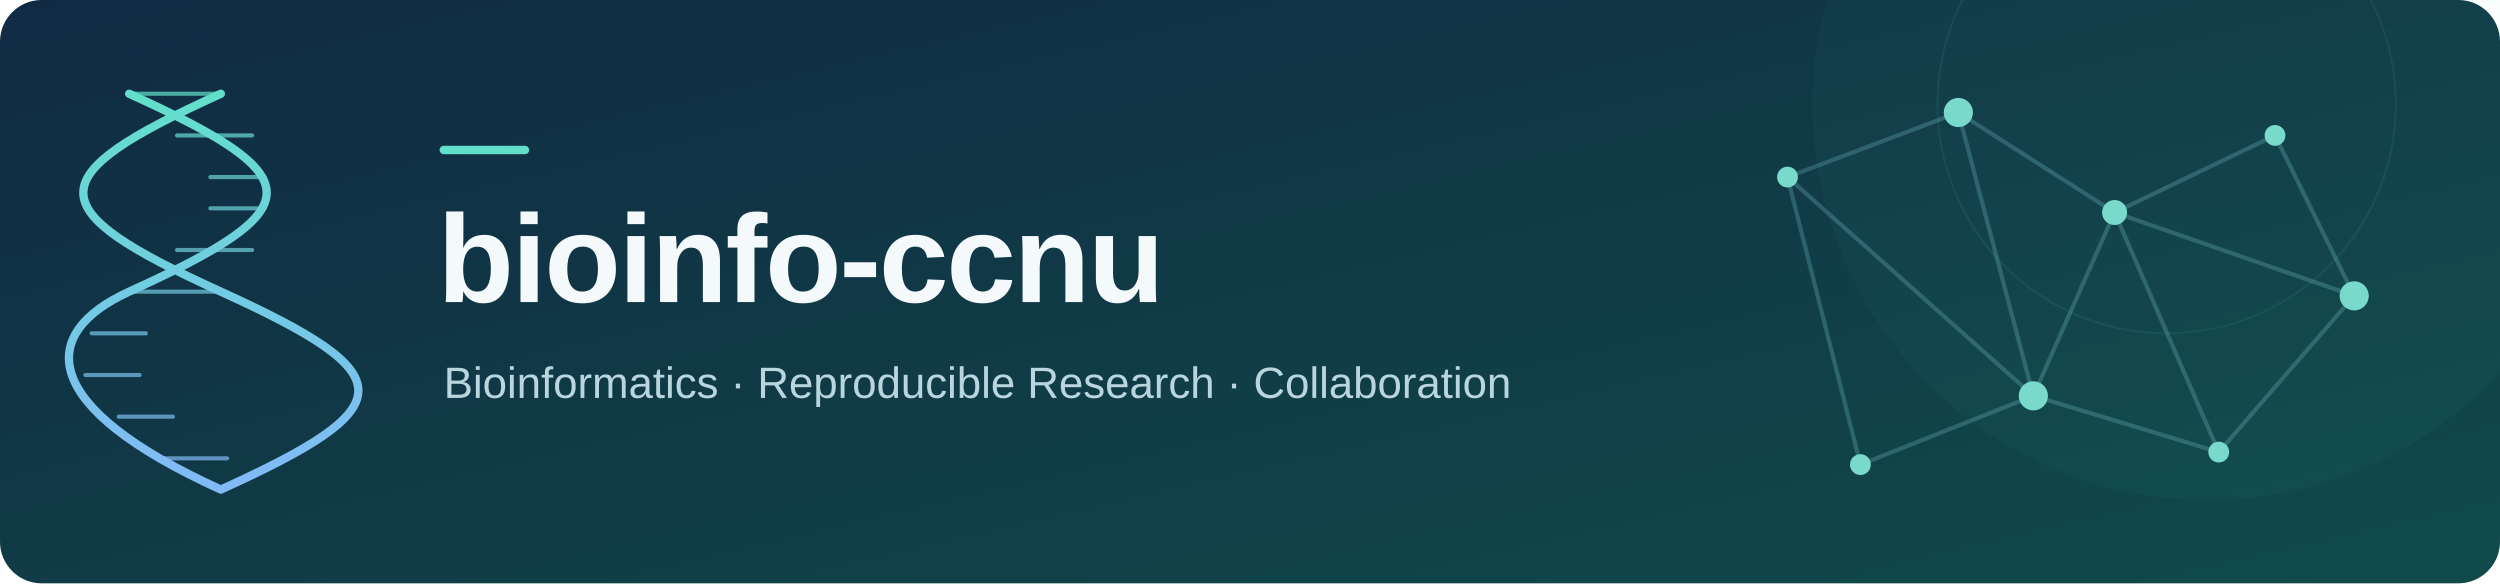
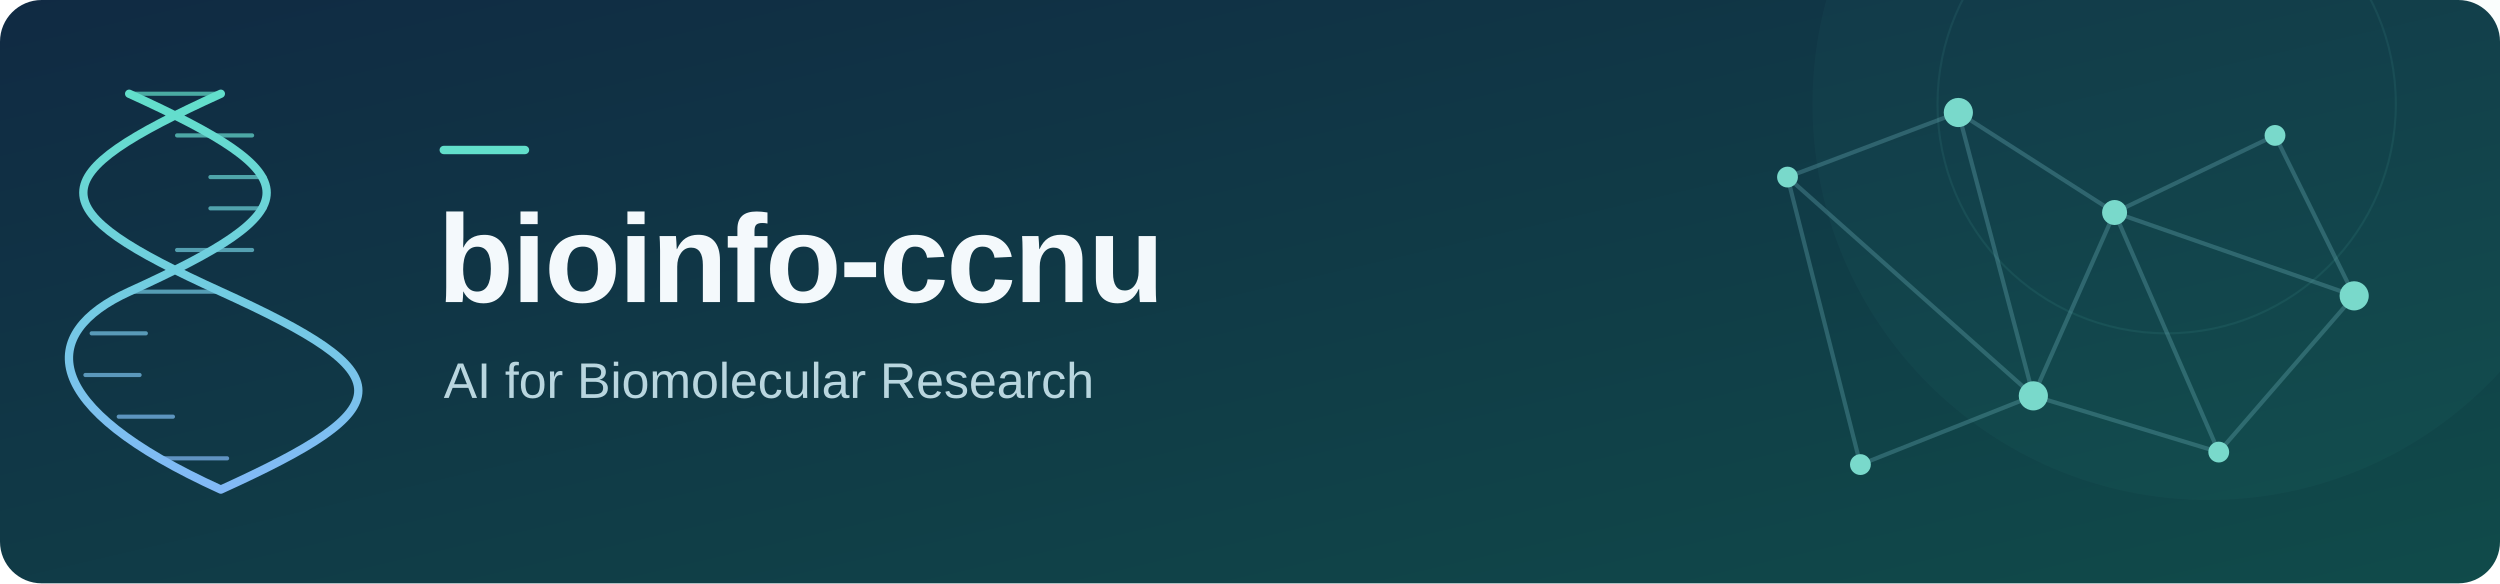
<svg xmlns="http://www.w3.org/2000/svg" width="1200" height="280" viewBox="0 0 1200 280" role="img" aria-labelledby="title desc">
  <defs>
    <linearGradient id="bg" x2="1" y2="1">
      <stop stop-color="#102a43" />
      <stop offset="1" stop-color="#104b4a" />
    </linearGradient>
    <linearGradient id="dna" x2="0" y2="1">
      <stop stop-color="#62dfcb" />
      <stop offset="1" stop-color="#82b9f7" />
    </linearGradient>
  </defs>
  <rect width="1200" height="280" rx="20" fill="url(#bg)" />
  <circle cx="1060" cy="50" r="190" fill="#66d9cc" opacity=".035" />
  <circle cx="1040" cy="50" r="110" fill="none" stroke="#66d9cc" opacity=".08" />
  <g fill="none" stroke="#73bac2" stroke-width="2" opacity=".3">
    <path d="M858 85 940 54 1015 102 1092 65 1130 142 1065 217 976 190 893 223 858 85 976 190 1015 102 1065 217 M940 54 976 190 M1015 102 1130 142" />
  </g>
  <g fill="#79d9cb">
    <circle cx="858" cy="85" r="5" />
    <circle cx="940" cy="54" r="7" />
    <circle cx="1015" cy="102" r="6" />
    <circle cx="1092" cy="65" r="5" />
    <circle cx="1130" cy="142" r="7" />
    <circle cx="1065" cy="217" r="5" />
    <circle cx="976" cy="190" r="7" />
    <circle cx="893" cy="223" r="5" />
  </g>
  <g transform="translate(62 45)" fill="none" stroke="url(#dna)" stroke-width="4" stroke-linecap="round">
    <path d="M0 0 C88 40 88 55 0 95 C-44 115 -44 150 44 190 M44 0 C-44 40 -44 55 44 95 C132 135 132 150 44 190" />
    <path d="M0 0H44 M23 20H59 M39 40H65 M39 55H65 M23 75H59 M0 95H44 M-18 115H8 M-21 135H5 M-5 155H21 M17 175H47" stroke-width="2" opacity=".7" />
  </g>
  <rect x="211" y="70" width="43" height="4" rx="2" fill="#62dfcb" />
  <text x="210" y="145" fill="#f4f9fc" font-family="Arial, Helvetica, sans-serif" font-size="60" font-weight="700" letter-spacing="-1">bioinfo-ccnu</text>
-   <text x="213" y="191" fill="#b9d6df" font-family="Arial, Helvetica, sans-serif" font-size="21">Bioinformatics · Reproducible Research · Collaboration</text>
+   <text x="213" y="191" fill="#b9d6df" font-family="Arial, Helvetica, sans-serif" font-size="24">AI for Biomolecular Research</text>
</svg>
